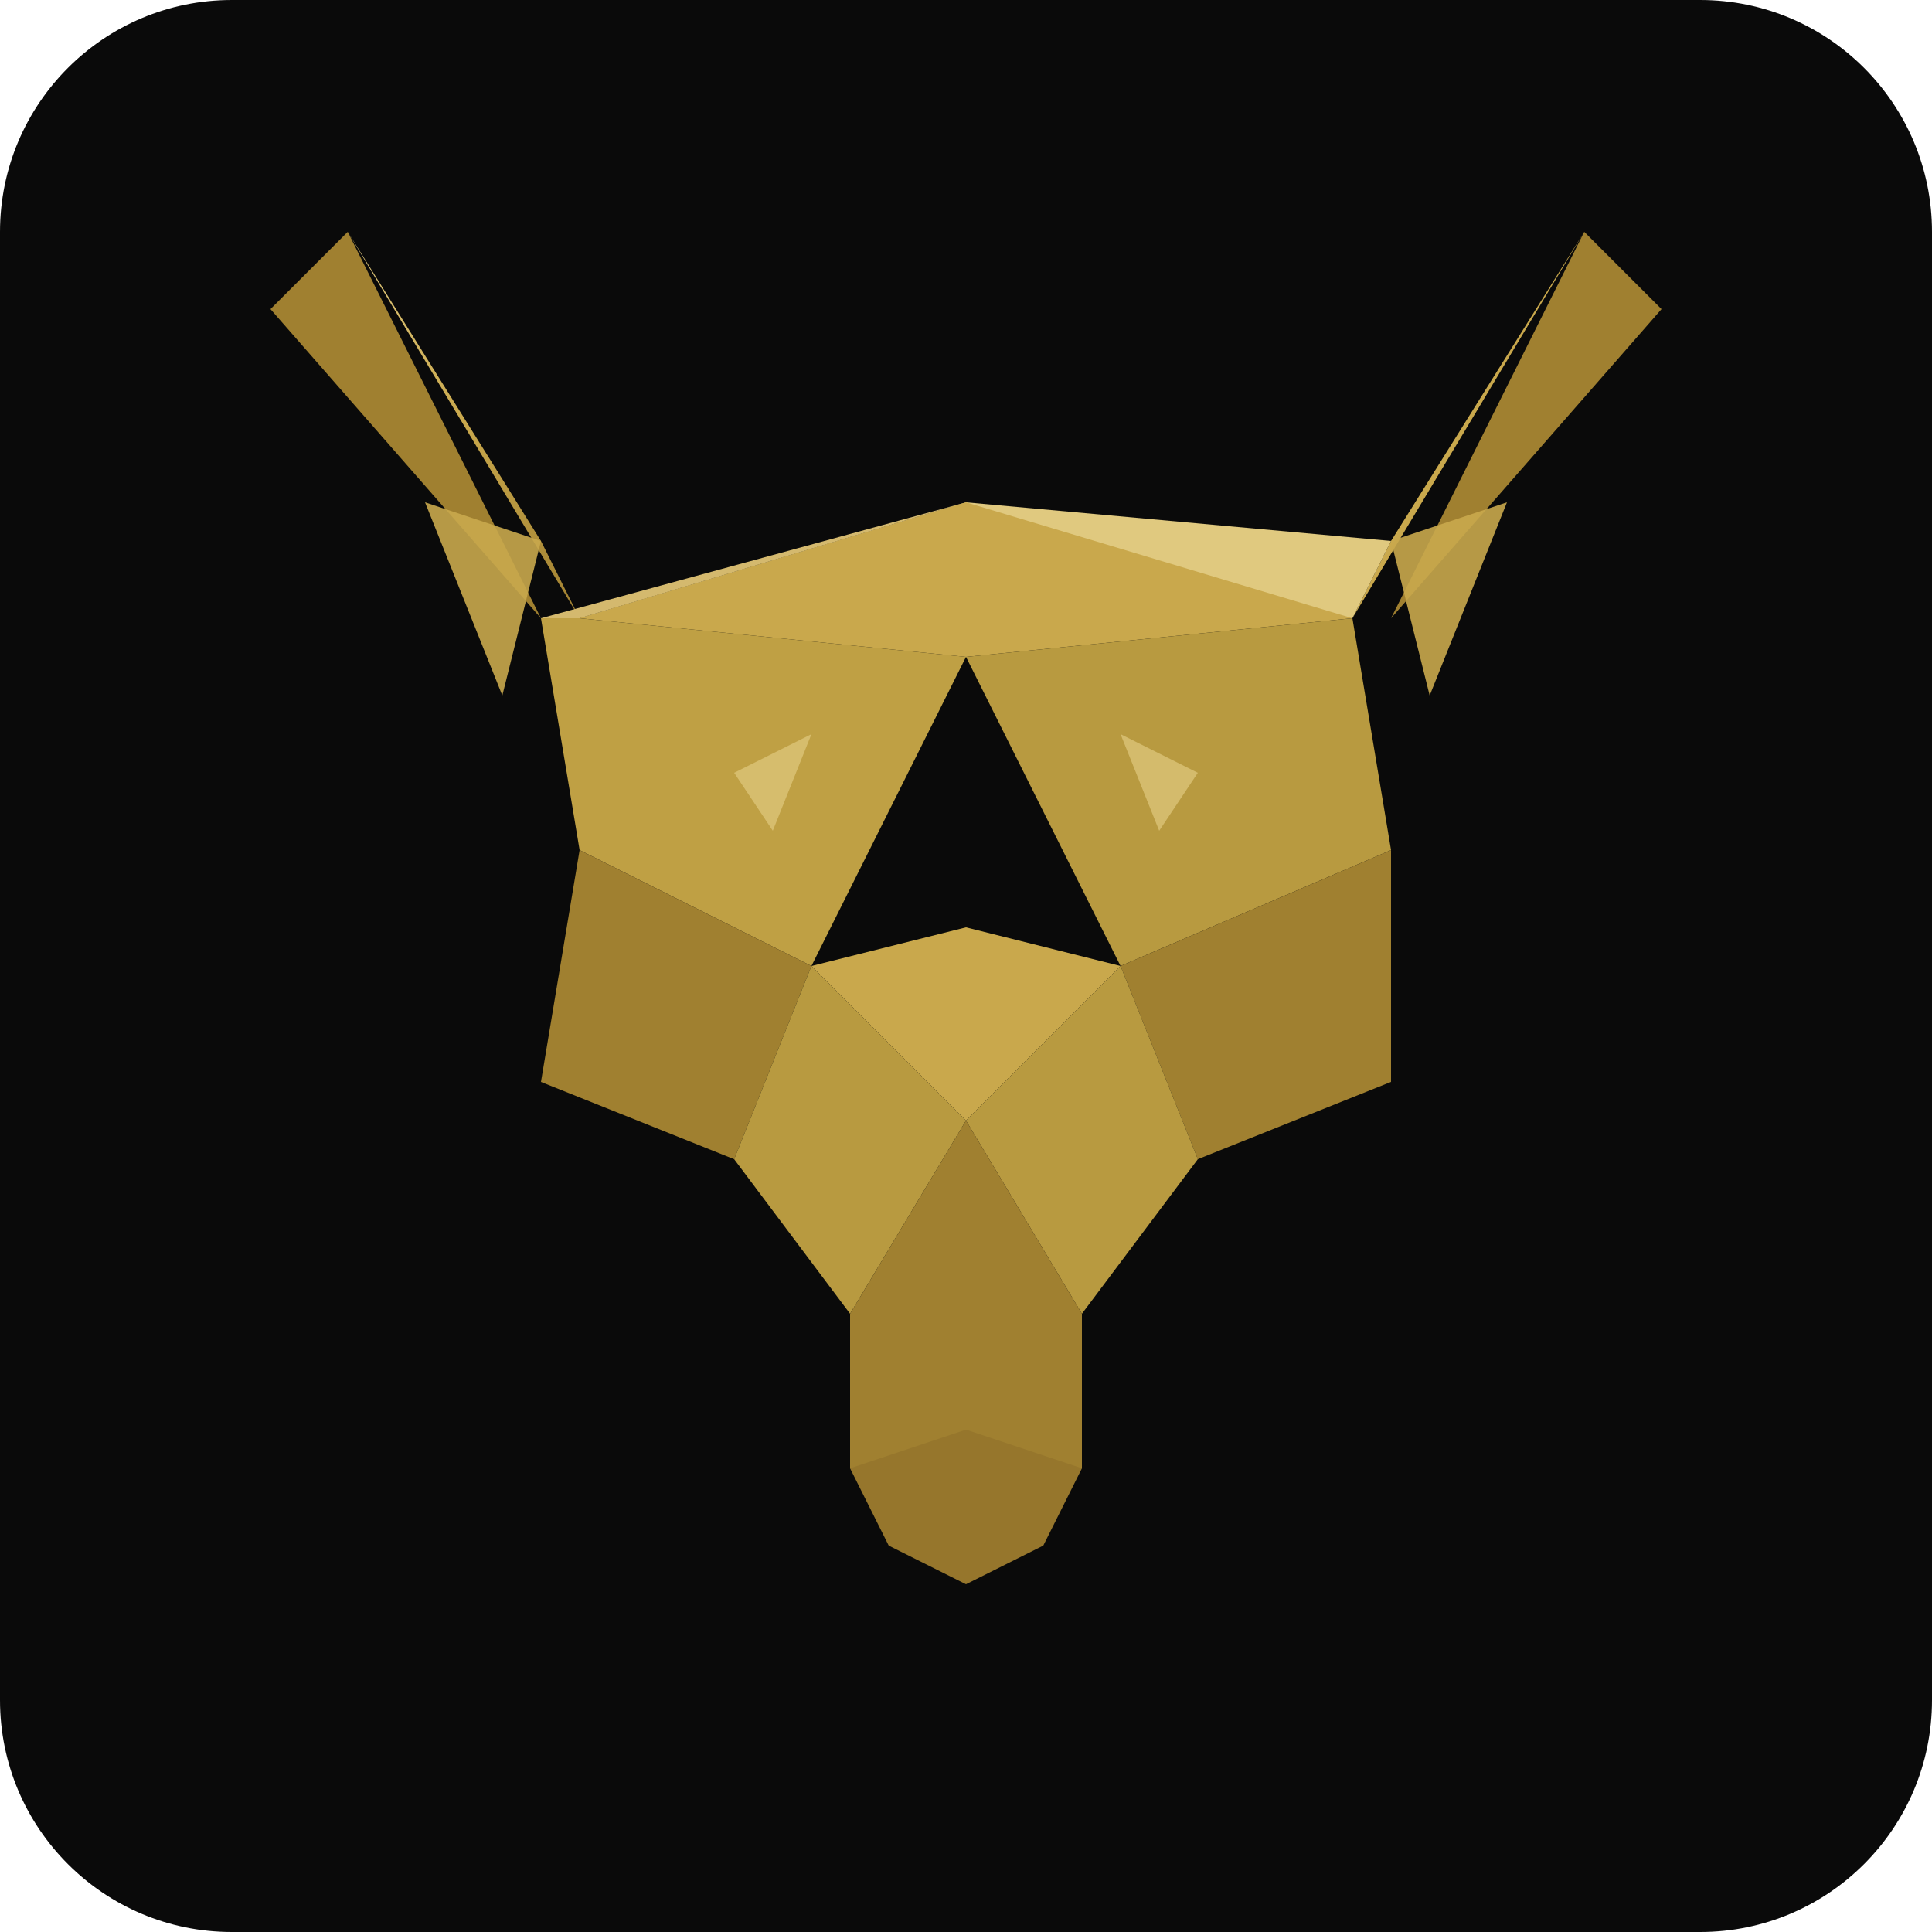
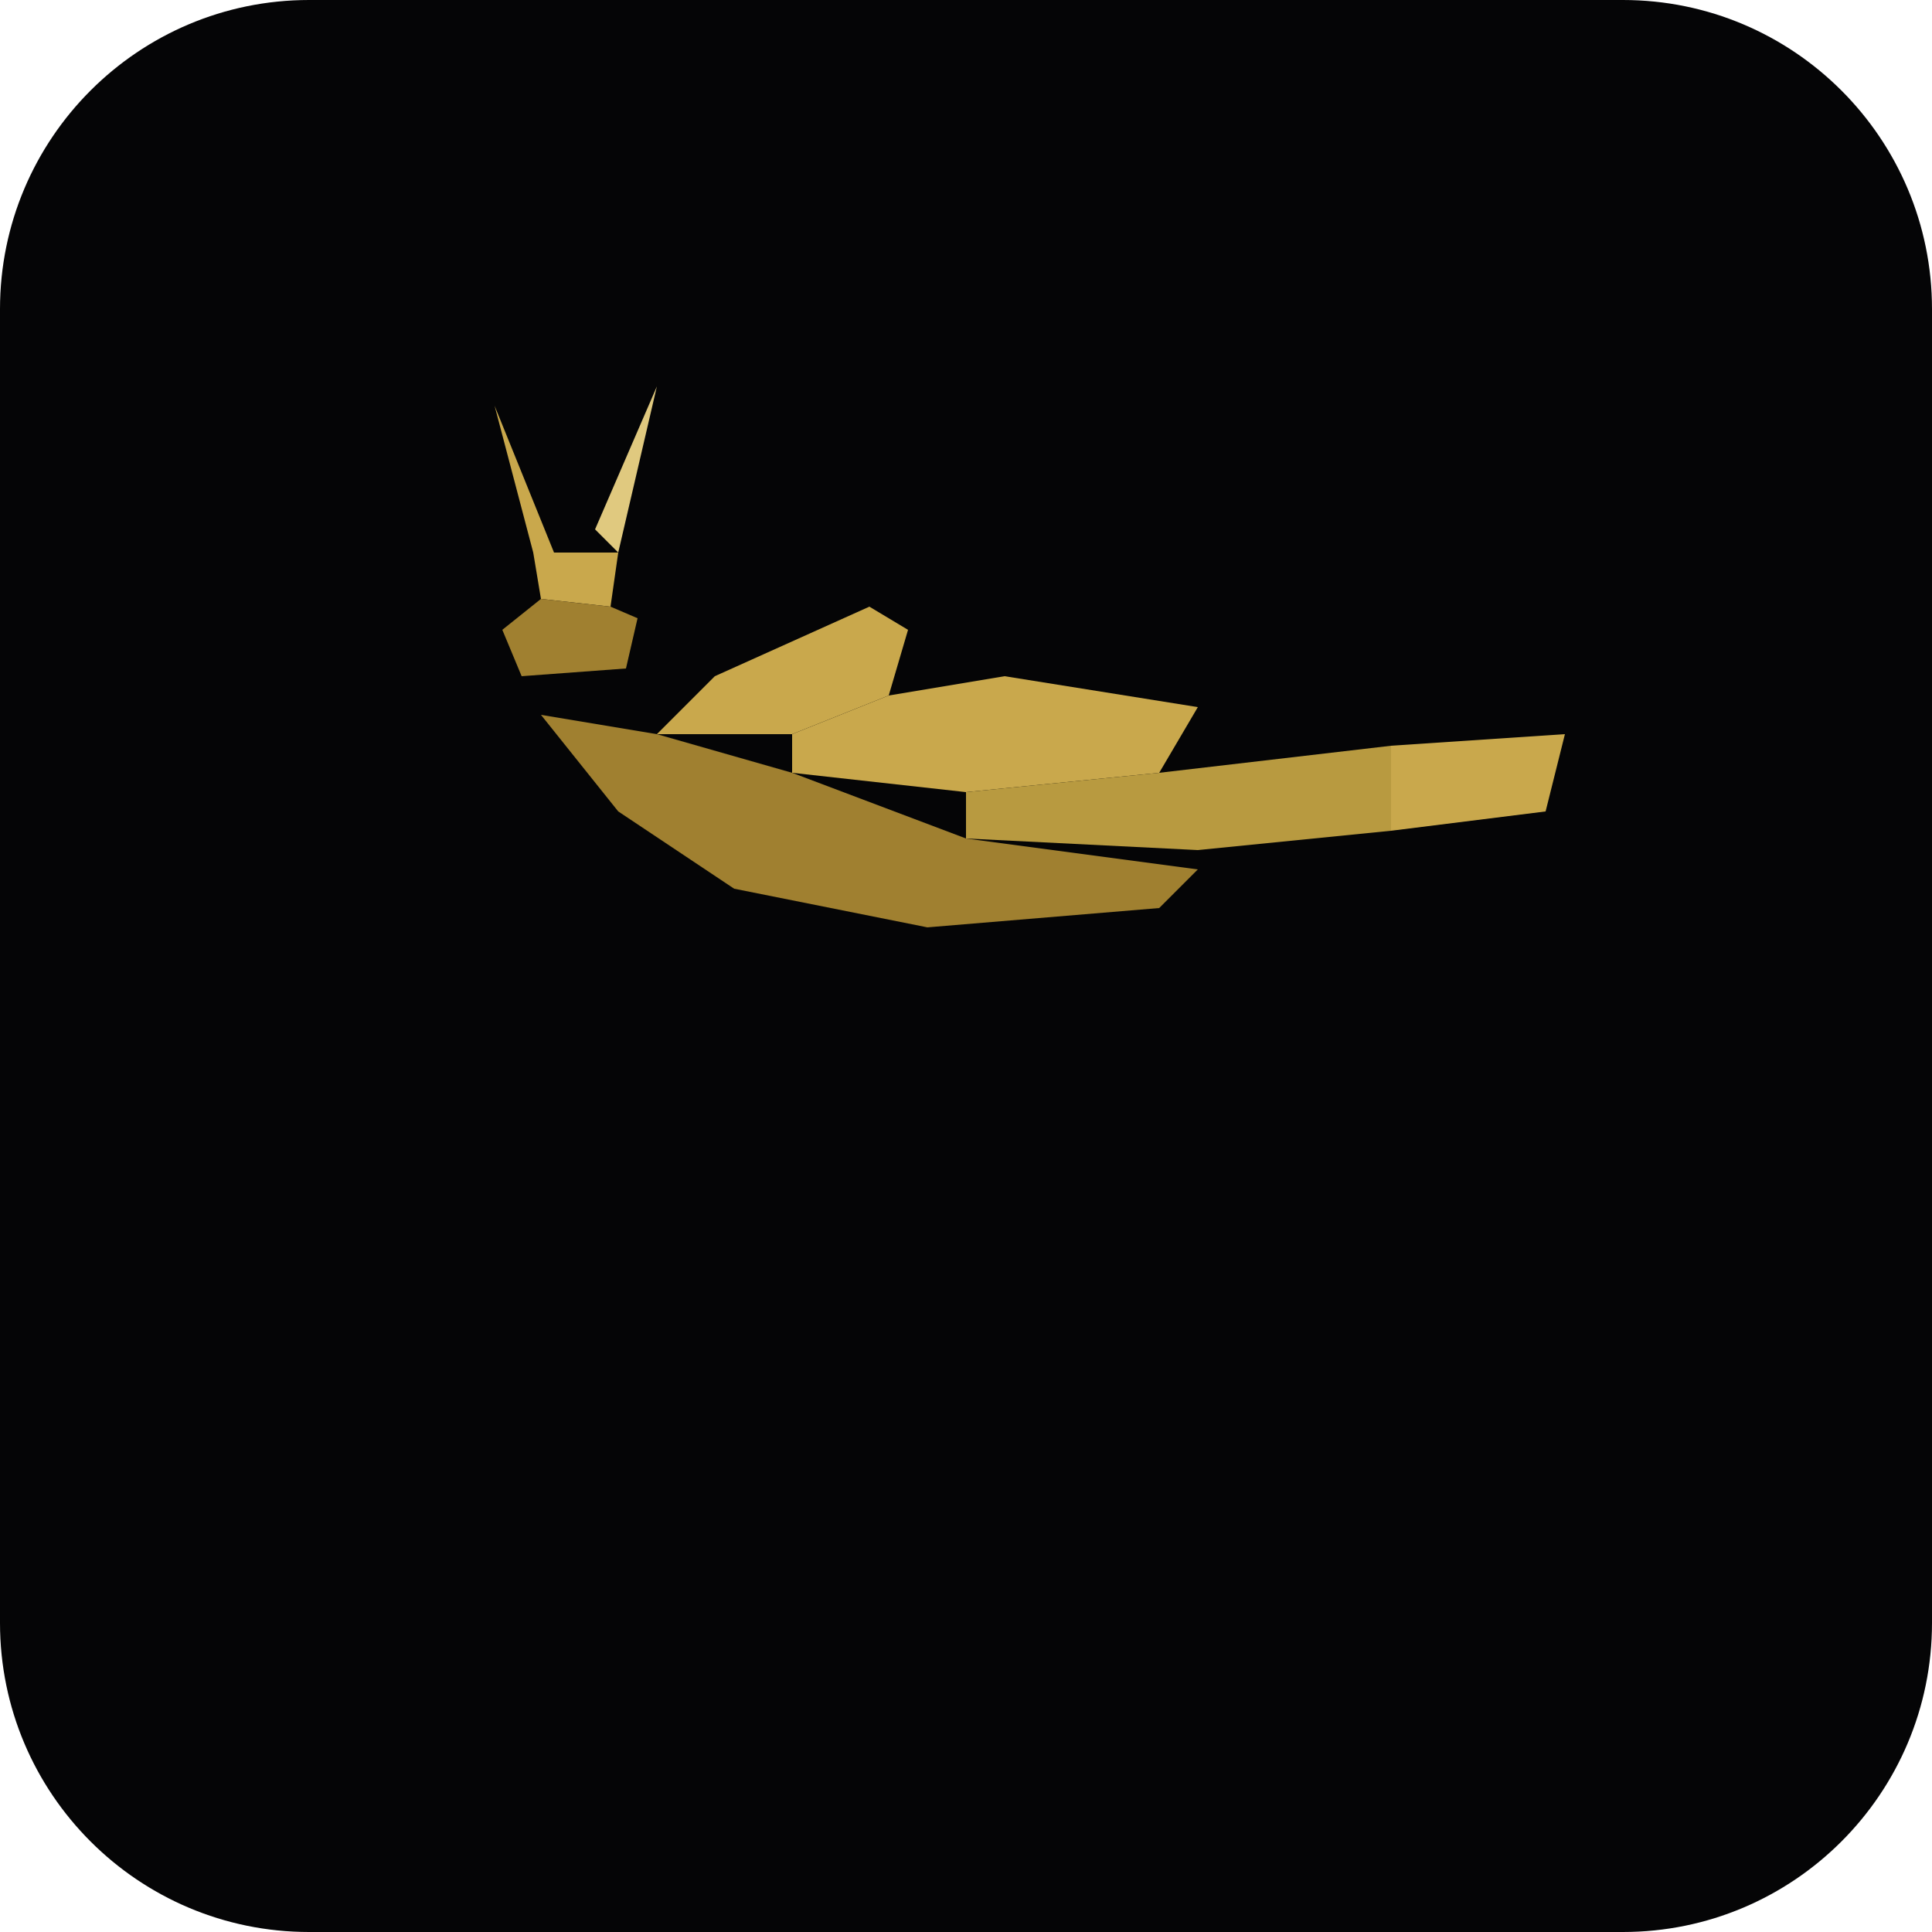
<svg xmlns="http://www.w3.org/2000/svg" viewBox="0 0 100 100">
-   <defs>
-     <linearGradient id="fgold" x1="0%" y1="0%" x2="100%" y2="100%">
-       <stop offset="0%" stop-color="#e0c97f" />
-       <stop offset="50%" stop-color="#c9a84c" />
-       <stop offset="100%" stop-color="#a08030" />
-     </linearGradient>
-   </defs>
-   <rect width="100" height="100" rx="12" fill="#0a0a0a" />
-   <polygon points="28,28 18,12 30,32" fill="url(#fgold)" />
-   <polygon points="18,12 14,16 28,32" fill="#a08030" />
-   <polygon points="72,28 82,12 70,32" fill="url(#fgold)" />
-   <polygon points="82,12 86,16 72,32" fill="#a08030" />
-   <polygon points="30,32 50,26 72,28 70,32" fill="#e0c97f" />
-   <polygon points="28,32 30,32 50,26" fill="#d4b96e" />
-   <polygon points="30,32 50,34 70,32 50,26" fill="#c9a84c" />
-   <polygon points="28,32 30,44 42,50 50,34 30,32" fill="#bfa044" />
-   <polygon points="70,32 72,44 58,50 50,34 70,32" fill="#b89a40" />
-   <polygon points="30,44 28,56 38,60 42,50" fill="#a08030" />
-   <polygon points="72,44 72,56 62,60 58,50" fill="#a08030" />
-   <polygon points="42,50 50,48 58,50 50,58" fill="#c9a84c" />
-   <polygon points="38,60 42,50 50,58 44,68" fill="#b89a40" />
-   <polygon points="62,60 58,50 50,58 56,68" fill="#b89a40" />
-   <polygon points="44,68 50,58 56,68 56,76 50,78 44,76" fill="#a08030" />
-   <polygon points="44,76 50,74 56,76 54,80 50,82 46,80" fill="#96762c" />
-   <polygon points="22,26 28,28 26,36" fill="#c9a84c" opacity="0.9" />
-   <polygon points="78,26 72,28 74,36" fill="#c9a84c" opacity="0.9" />
-   <polygon points="38,40 42,38 40,43" fill="#e0c97f" opacity="0.7" />
-   <polygon points="62,40 58,38 60,43" fill="#e0c97f" opacity="0.7" />
+   <rect width="100" height="100" rx="16" fill="#050506" />
+   <g transform="translate(10, 15) scale(0.2)">
+     <polygon points="95,72 78,30 88,68" fill="#c9a84c" />
+     <polygon points="110,68 120,25 104,62" fill="#e0c97f" />
+     <polygon points="88,68 110,68 108,82 90,80" fill="#c9a84c" />
+     <polygon points="80,88 90,80 108,82 115,85 112,98 85,100" fill="#a08030" />
+     <polygon points="120,115 135,100 175,82 185,88 180,105 155,115" fill="#c9a84c" />
+     <polygon points="155,115 180,105 210,100 260,108 250,125 200,130 155,125" fill="#c9a84c" />
+     <polygon points="200,130 250,125 310,118 310,140 260,145 200,142" fill="#b89a40" />
+     <polygon points="120,115 155,125 200,142 260,150 250,160 190,165 140,155 110,135 90,110" fill="#a08030" />
+     <polygon points="310,118 355,115 350,135 310,140" fill="#c9a84c" />
+   </g>
</svg>
